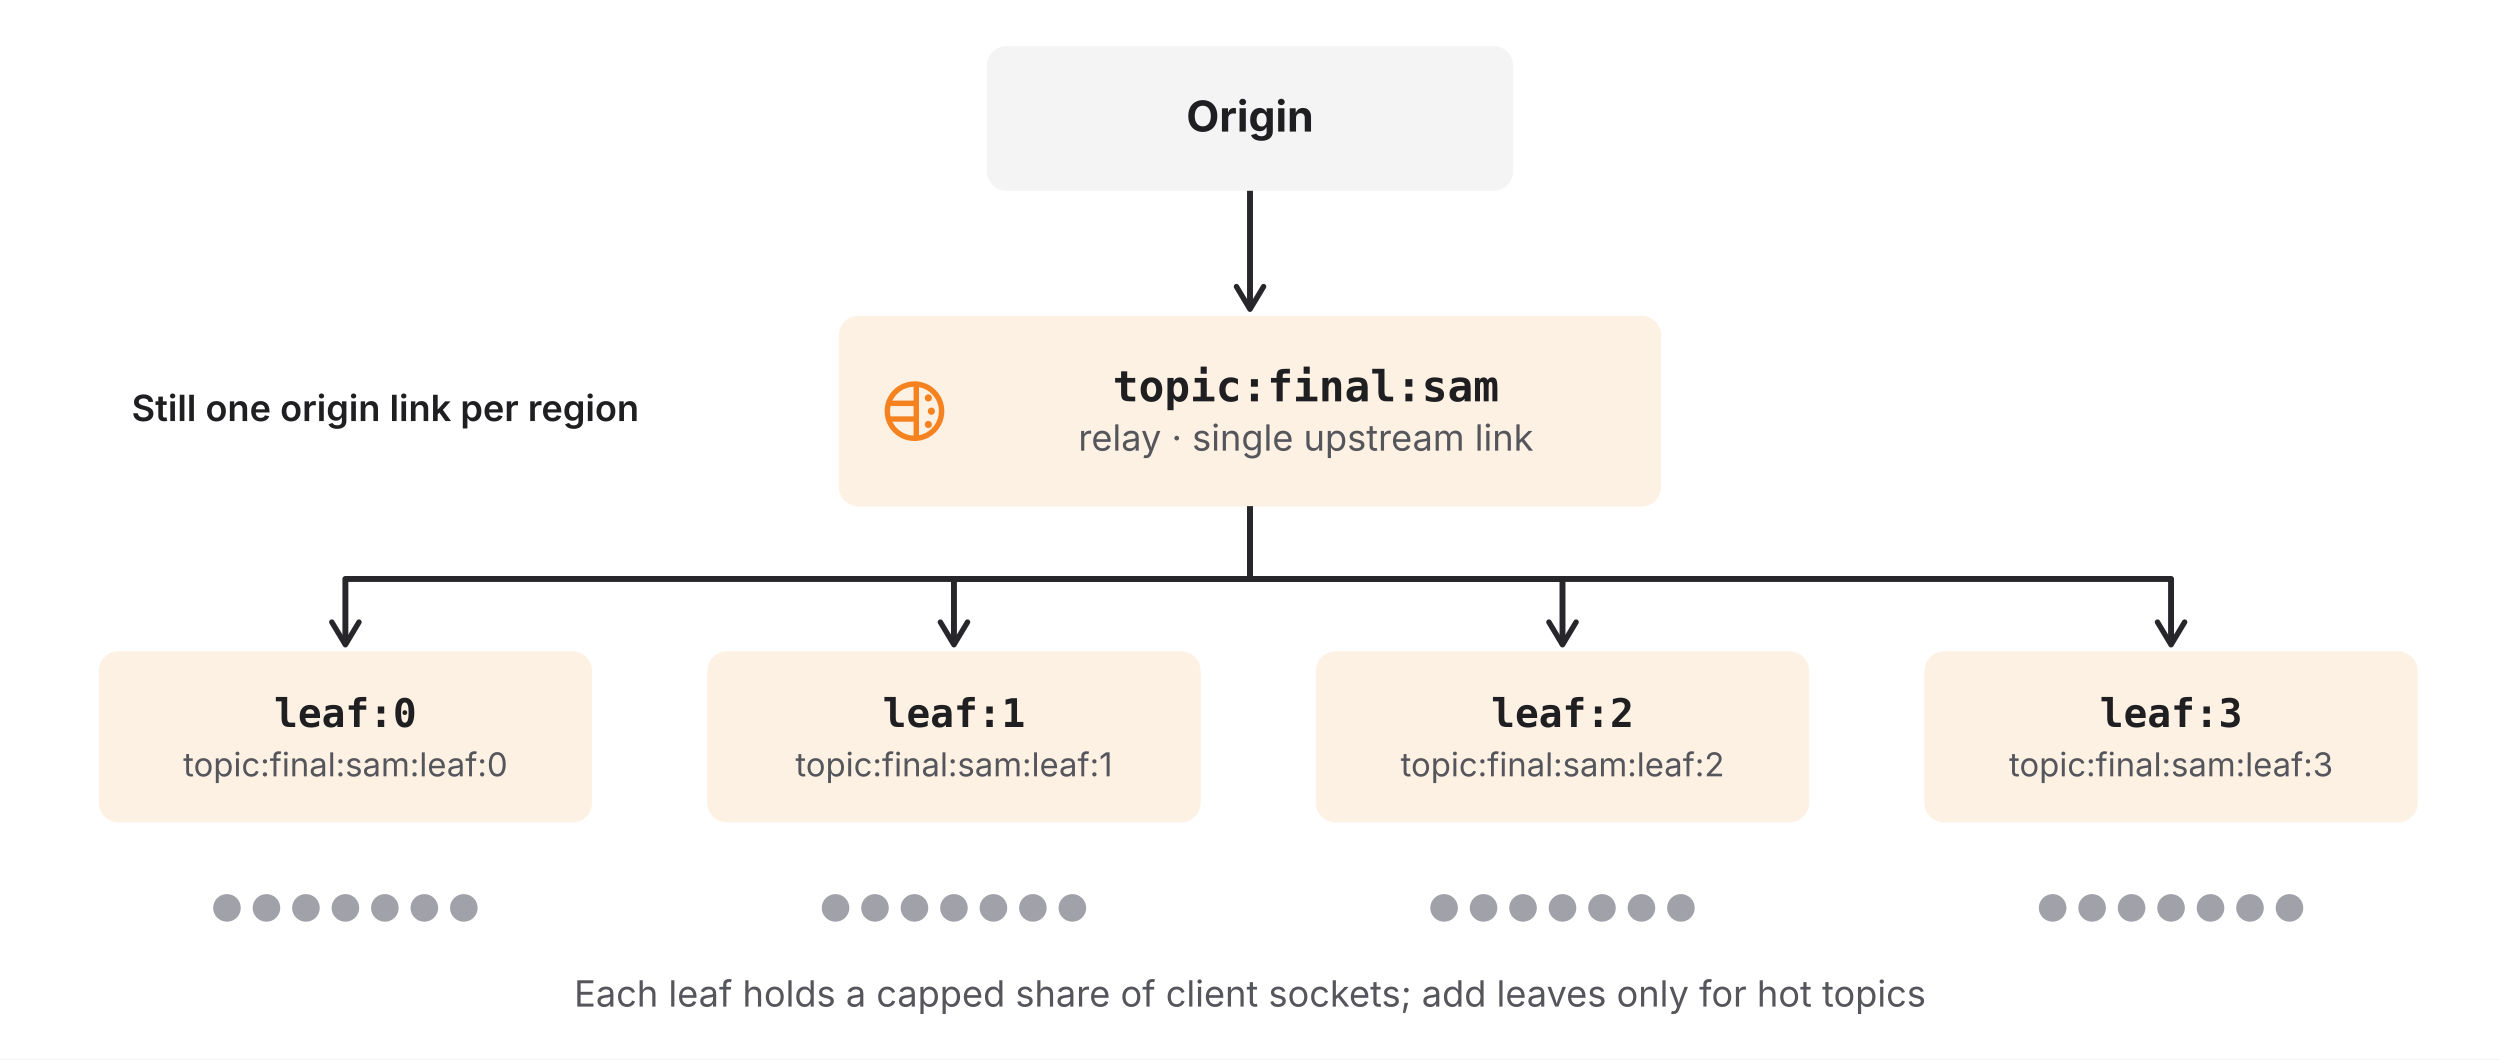
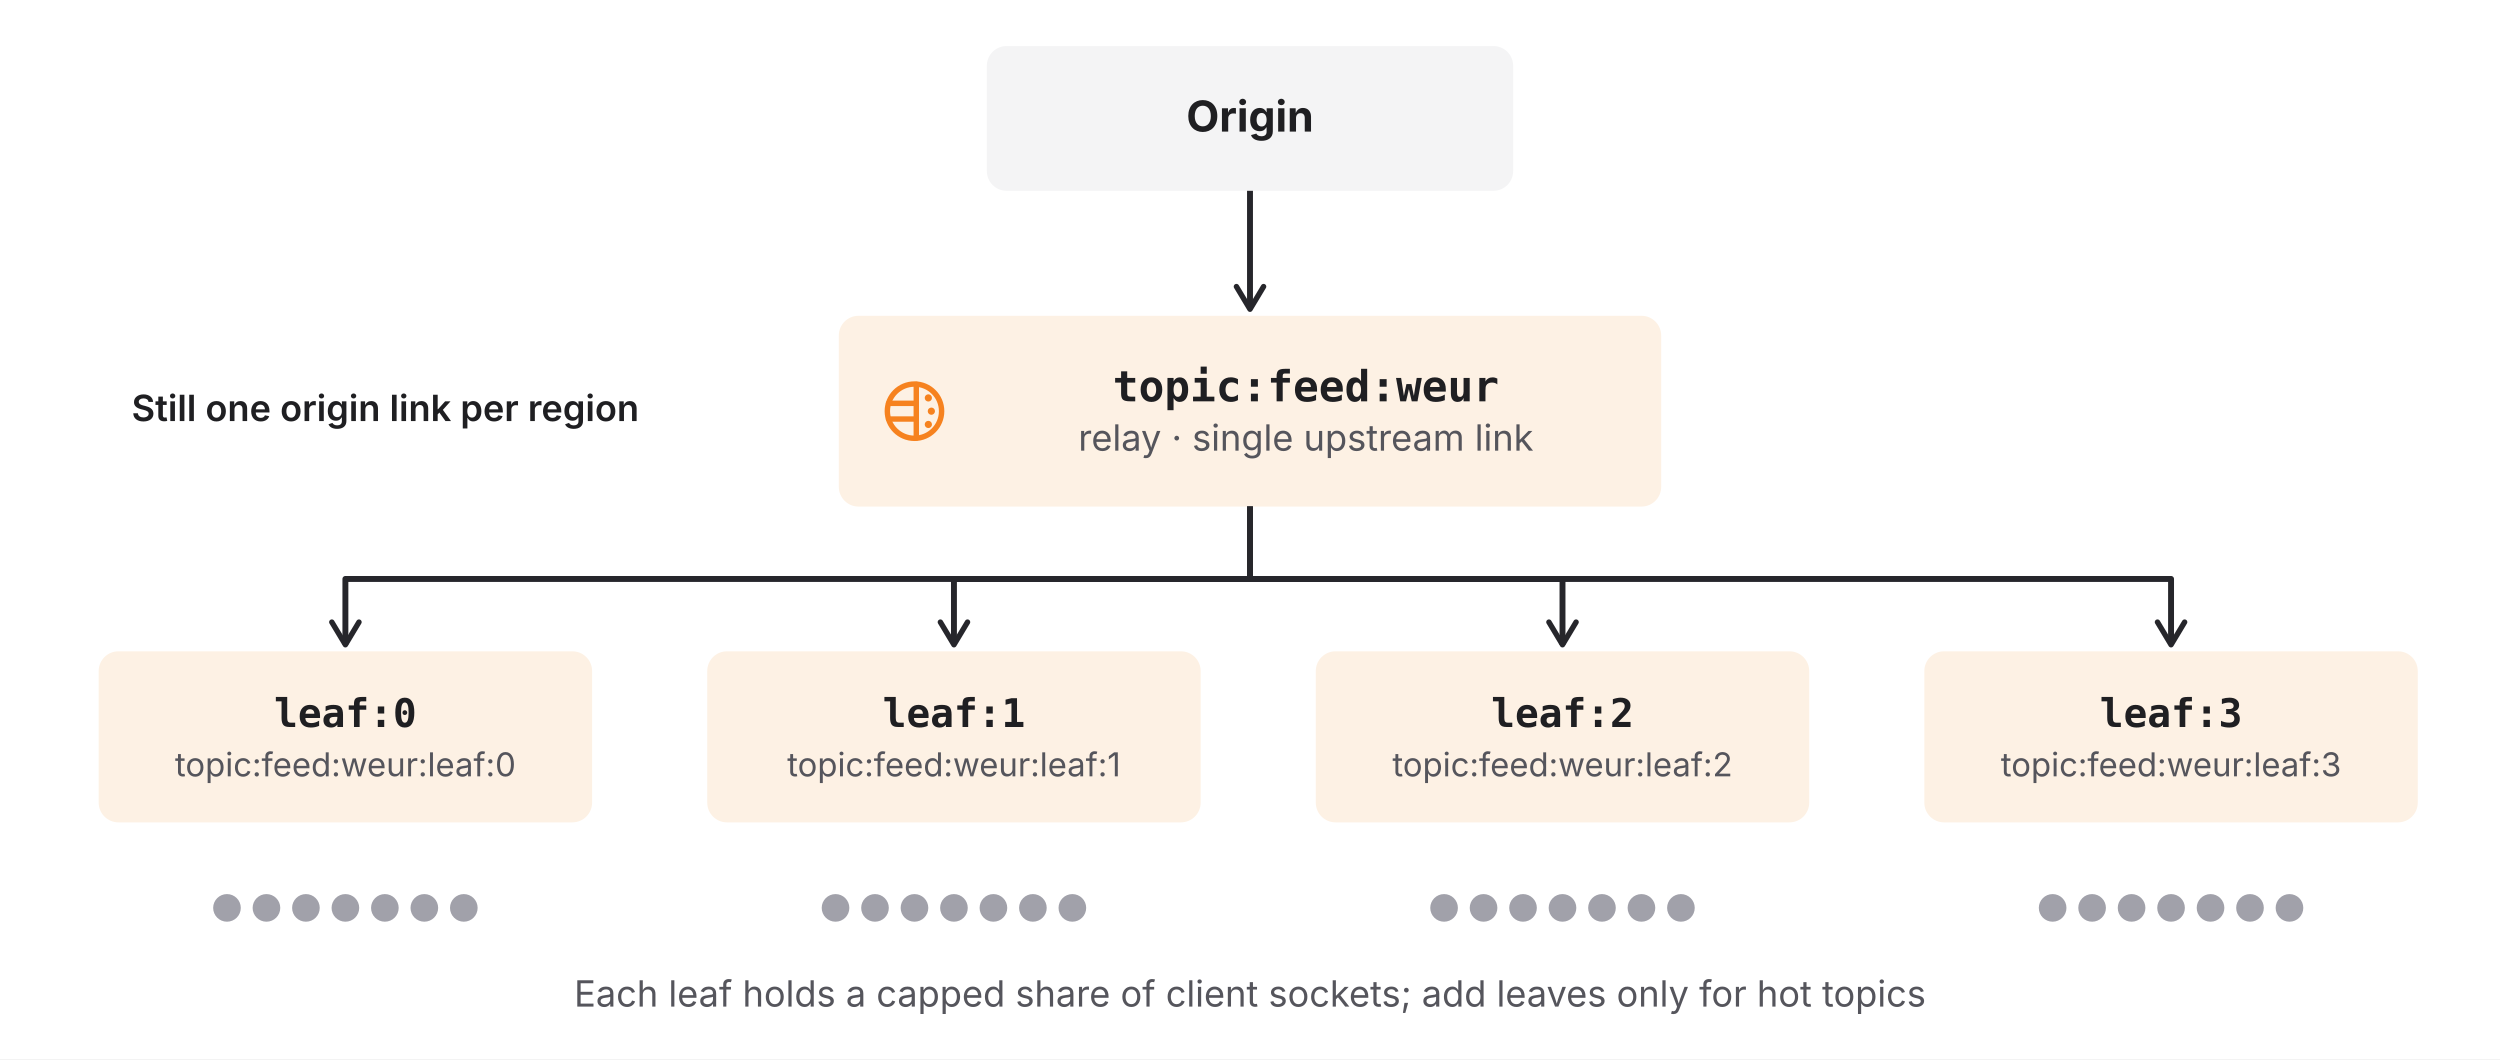
<svg xmlns="http://www.w3.org/2000/svg" viewBox="0 0 760 322" style="font-family:Inter,system-ui,-apple-system,BlinkMacSystemFont,Segoe UI,sans-serif">
  <rect width="100%" height="100%" fill="#ffffff" />
  <defs>
    <marker id="d11g" viewBox="0 0 12 12" refX="10" refY="6" markerWidth="11" markerHeight="11" markerUnits="userSpaceOnUse" orient="auto-start-reverse">
      <path d="M2.5,1.5 L10,6 L2.5,10.5" fill="none" stroke="#26262b" stroke-width="1.8" stroke-linecap="round" stroke-linejoin="round" />
    </marker>
    <marker id="d11o" viewBox="0 0 12 12" refX="10" refY="6" markerWidth="11" markerHeight="11" markerUnits="userSpaceOnUse" orient="auto-start-reverse">
      <path d="M2.5,1.5 L10,6 L2.5,10.5" fill="none" stroke="#26262b" stroke-width="1.8" stroke-linecap="round" stroke-linejoin="round" />
    </marker>
    <marker id="d11b" viewBox="0 0 12 12" refX="10" refY="6" markerWidth="11" markerHeight="11" markerUnits="userSpaceOnUse" orient="auto-start-reverse">
      <path d="M2.5,1.5 L10,6 L2.5,10.5" fill="none" stroke="#26262b" stroke-width="1.8" stroke-linecap="round" stroke-linejoin="round" />
    </marker>
    <marker id="d11p" viewBox="0 0 12 12" refX="10" refY="6" markerWidth="11" markerHeight="11" markerUnits="userSpaceOnUse" orient="auto-start-reverse">
      <path d="M2.5,1.5 L10,6 L2.5,10.5" fill="none" stroke="#8b8b93" stroke-width="1.8" stroke-linecap="round" stroke-linejoin="round" />
    </marker>
    <marker id="d11r" viewBox="0 0 12 12" refX="10" refY="6" markerWidth="11" markerHeight="11" markerUnits="userSpaceOnUse" orient="auto-start-reverse">
      <path d="M2.5,1.5 L10,6 L2.5,10.5" fill="none" stroke="#d93636" stroke-width="1.8" stroke-linecap="round" stroke-linejoin="round" />
    </marker>
    <marker id="d11k" viewBox="0 0 12 12" refX="10" refY="6" markerWidth="11" markerHeight="11" markerUnits="userSpaceOnUse" orient="auto-start-reverse">
      <path d="M2.5,1.5 L10,6 L2.5,10.5" fill="none" stroke="#1f9d55" stroke-width="1.8" stroke-linecap="round" stroke-linejoin="round" />
    </marker>
  </defs>
  <rect x="300" y="14" width="160" height="44" rx="6" fill="#f4f4f5" />
  <text x="380" y="40" font-size="13" font-weight="700" fill="#1f1f22" text-anchor="middle">
    <tspan x="380" dy="0">Origin</tspan>
  </text>
  <path d="M380,58 L380,94" fill="none" stroke="#26262b" stroke-width="1.8" stroke-linejoin="round" marker-end="url(#d11o)" />
  <rect x="255" y="96" width="250" height="58" rx="6" fill="#fdf1e4" />
  <g transform="translate(267 114) scale(0.9166667)" fill="none" stroke="#f6821f" stroke-width="1.8" stroke-linejoin="round" stroke-linecap="round">
    <circle cx="12" cy="12" r="9" />
    <path d="M12.6 3.1v17.8M3.4 9.4h9.2M3.4 14.6h9.2" />
    <circle cx="16.6" cy="7.6" r="1.2" fill="#f6821f" stroke="none" />
    <circle cx="17.6" cy="12" r="1.2" fill="#f6821f" stroke="none" />
    <circle cx="16.6" cy="16.4" r="1.2" fill="#f6821f" stroke="none" />
  </g>
  <text x="397" y="122" font-size="13" font-weight="700" fill="#1f1f22" text-anchor="middle" font-family="ui-monospace,SFMono-Regular,Menlo,monospace">
-     <tspan x="397" dy="0">topic:final:sam</tspan>
+     <tspan x="397" dy="0">topic:feed:weur</tspan>
  </text>
  <text x="397" y="137" font-size="11" font-weight="400" fill="#55555c" text-anchor="middle">
    <tspan x="397" dy="0">relay · single upstream link</tspan>
  </text>
  <text x="40" y="128" font-size="11" font-weight="600" fill="#1f1f22" text-anchor="start">
    <tspan x="40" dy="0">Still one origin link per region</tspan>
  </text>
  <path d="M380,154 L380,176 L105,176 L105,196" fill="none" stroke="#26262b" stroke-width="1.8" stroke-linejoin="round" marker-end="url(#d11o)" />
  <path d="M380,154 L380,176 L290,176 L290,196" fill="none" stroke="#26262b" stroke-width="1.8" stroke-linejoin="round" marker-end="url(#d11o)" />
  <path d="M380,154 L380,176 L475,176 L475,196" fill="none" stroke="#26262b" stroke-width="1.8" stroke-linejoin="round" marker-end="url(#d11o)" />
  <path d="M380,154 L380,176 L660,176 L660,196" fill="none" stroke="#26262b" stroke-width="1.8" stroke-linejoin="round" marker-end="url(#d11o)" />
  <rect x="30" y="198" width="150" height="52" rx="6" fill="#fdf1e4" />
  <text x="105" y="221" font-size="12" font-weight="700" fill="#1f1f22" text-anchor="middle" font-family="ui-monospace,SFMono-Regular,Menlo,monospace">
    <tspan x="105" dy="0">leaf:0</tspan>
  </text>
  <text x="105" y="236" font-size="10" font-weight="400" fill="#55555c" text-anchor="middle">
-     <tspan x="105" dy="0">topic:final:sam:leaf:0</tspan>
+     <tspan x="105" dy="0">topic:feed:weur:leaf:0</tspan>
  </text>
  <rect x="215" y="198" width="150" height="52" rx="6" fill="#fdf1e4" />
  <text x="290" y="221" font-size="12" font-weight="700" fill="#1f1f22" text-anchor="middle" font-family="ui-monospace,SFMono-Regular,Menlo,monospace">
    <tspan x="290" dy="0">leaf:1</tspan>
  </text>
  <text x="290" y="236" font-size="10" font-weight="400" fill="#55555c" text-anchor="middle">
-     <tspan x="290" dy="0">topic:final:sam:leaf:1</tspan>
+     <tspan x="290" dy="0">topic:feed:weur:leaf:1</tspan>
  </text>
  <rect x="400" y="198" width="150" height="52" rx="6" fill="#fdf1e4" />
  <text x="475" y="221" font-size="12" font-weight="700" fill="#1f1f22" text-anchor="middle" font-family="ui-monospace,SFMono-Regular,Menlo,monospace">
    <tspan x="475" dy="0">leaf:2</tspan>
  </text>
  <text x="475" y="236" font-size="10" font-weight="400" fill="#55555c" text-anchor="middle">
-     <tspan x="475" dy="0">topic:final:sam:leaf:2</tspan>
+     <tspan x="475" dy="0">topic:feed:weur:leaf:2</tspan>
  </text>
  <rect x="585" y="198" width="150" height="52" rx="6" fill="#fdf1e4" />
  <text x="660" y="221" font-size="12" font-weight="700" fill="#1f1f22" text-anchor="middle" font-family="ui-monospace,SFMono-Regular,Menlo,monospace">
    <tspan x="660" dy="0">leaf:3</tspan>
  </text>
  <text x="660" y="236" font-size="10" font-weight="400" fill="#55555c" text-anchor="middle">
-     <tspan x="660" dy="0">topic:final:sam:leaf:3</tspan>
+     <tspan x="660" dy="0">topic:feed:weur:leaf:3</tspan>
  </text>
  <circle cx="69" cy="276" r="4.2" fill="#a1a1aa" />
  <circle cx="81" cy="276" r="4.2" fill="#a1a1aa" />
  <circle cx="93" cy="276" r="4.2" fill="#a1a1aa" />
  <circle cx="105" cy="276" r="4.2" fill="#a1a1aa" />
  <circle cx="117" cy="276" r="4.2" fill="#a1a1aa" />
  <circle cx="129" cy="276" r="4.2" fill="#a1a1aa" />
  <circle cx="141" cy="276" r="4.2" fill="#a1a1aa" />
  <circle cx="254" cy="276" r="4.2" fill="#a1a1aa" />
  <circle cx="266" cy="276" r="4.2" fill="#a1a1aa" />
  <circle cx="278" cy="276" r="4.2" fill="#a1a1aa" />
  <circle cx="290" cy="276" r="4.2" fill="#a1a1aa" />
  <circle cx="302" cy="276" r="4.2" fill="#a1a1aa" />
  <circle cx="314" cy="276" r="4.2" fill="#a1a1aa" />
  <circle cx="326" cy="276" r="4.2" fill="#a1a1aa" />
  <circle cx="439" cy="276" r="4.2" fill="#a1a1aa" />
  <circle cx="451" cy="276" r="4.2" fill="#a1a1aa" />
  <circle cx="463" cy="276" r="4.2" fill="#a1a1aa" />
  <circle cx="475" cy="276" r="4.2" fill="#a1a1aa" />
  <circle cx="487" cy="276" r="4.2" fill="#a1a1aa" />
  <circle cx="499" cy="276" r="4.2" fill="#a1a1aa" />
  <circle cx="511" cy="276" r="4.2" fill="#a1a1aa" />
  <circle cx="624" cy="276" r="4.2" fill="#a1a1aa" />
  <circle cx="636" cy="276" r="4.2" fill="#a1a1aa" />
  <circle cx="648" cy="276" r="4.2" fill="#a1a1aa" />
  <circle cx="660" cy="276" r="4.2" fill="#a1a1aa" />
  <circle cx="672" cy="276" r="4.2" fill="#a1a1aa" />
  <circle cx="684" cy="276" r="4.2" fill="#a1a1aa" />
  <circle cx="696" cy="276" r="4.2" fill="#a1a1aa" />
  <text x="380" y="306" font-size="11" font-weight="400" fill="#55555c" text-anchor="middle">
    <tspan x="380" dy="0">Each leaf holds a capped share of client sockets; add leaves only for hot topics</tspan>
  </text>
</svg>
